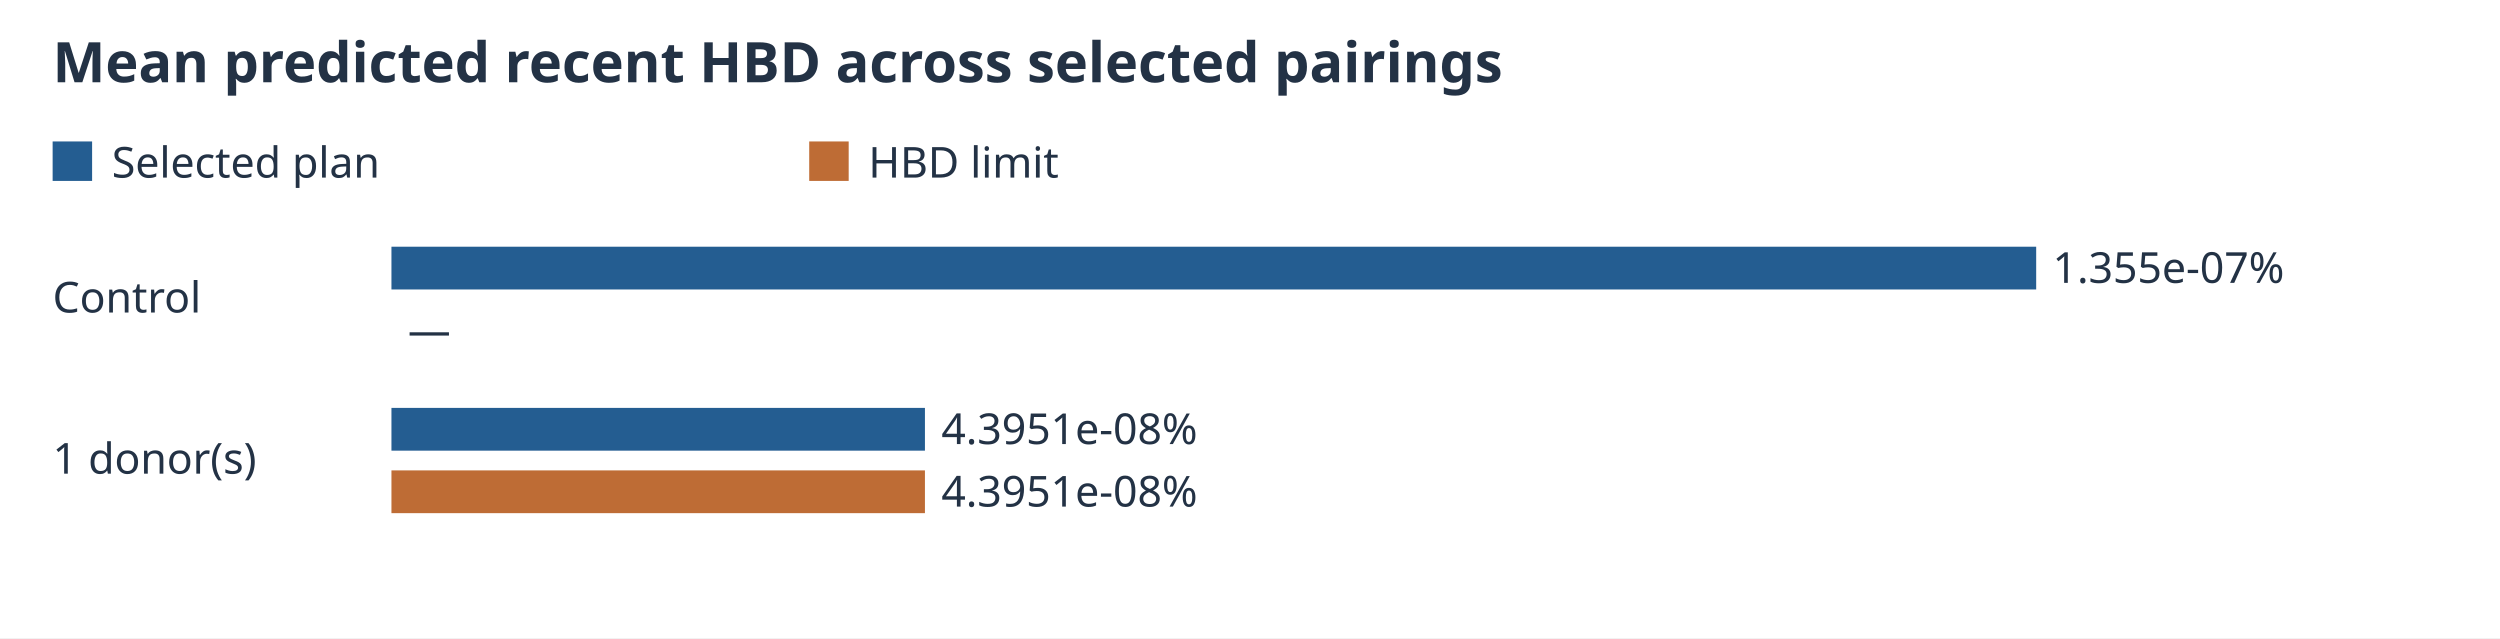
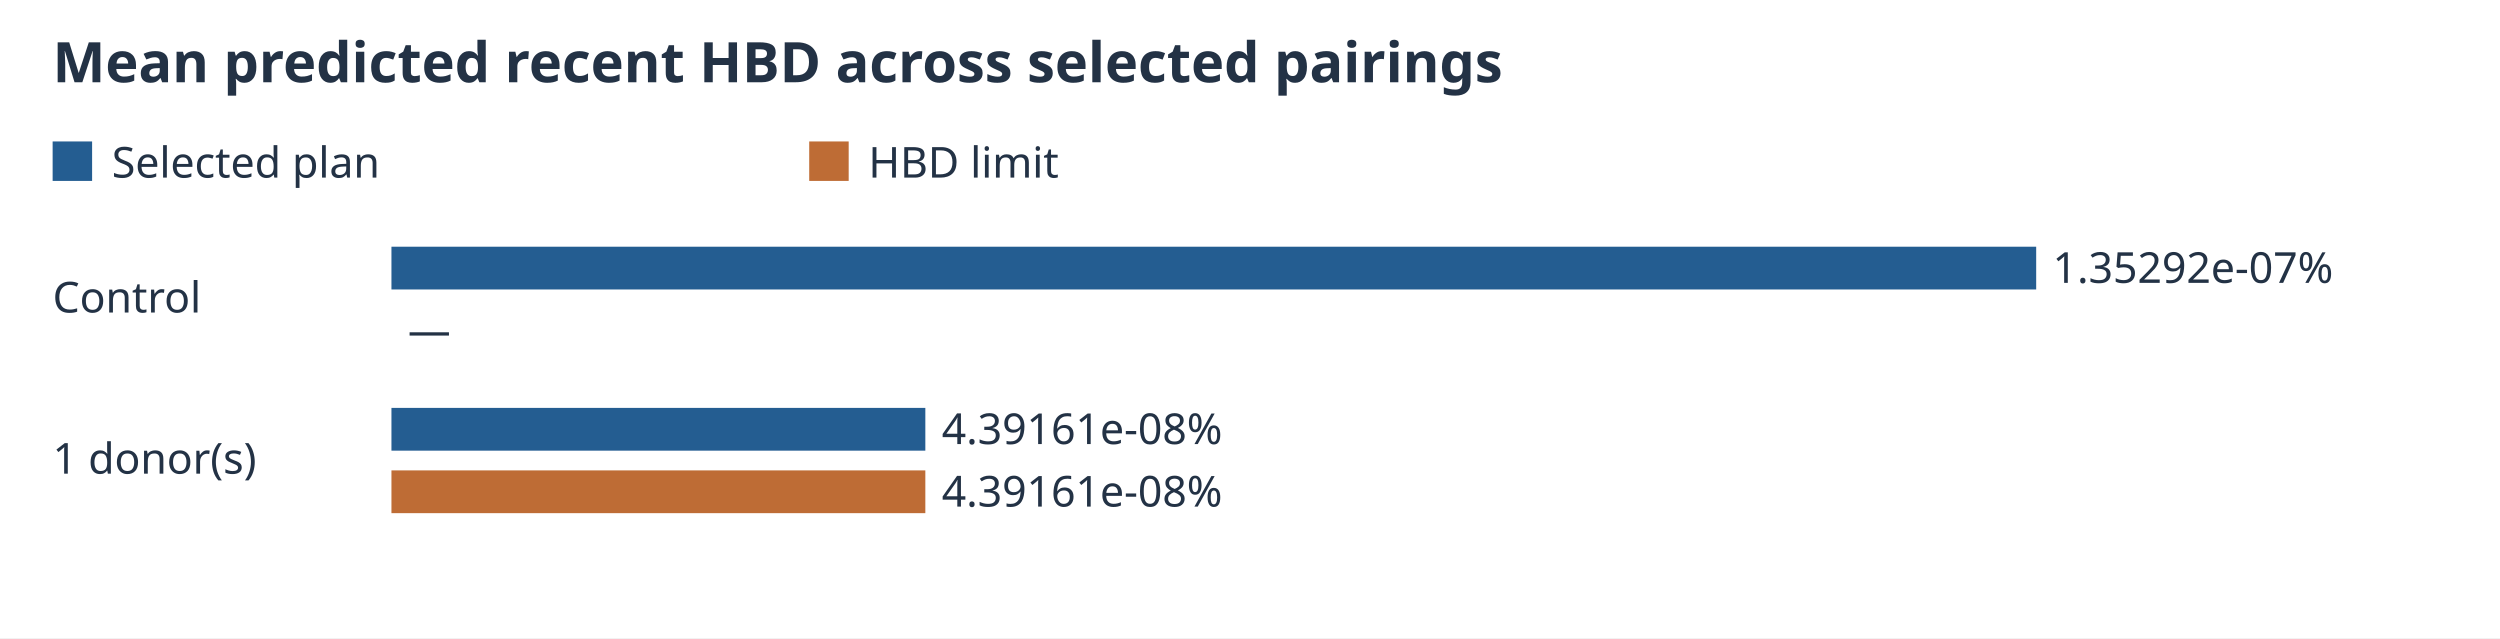
<svg xmlns="http://www.w3.org/2000/svg" viewBox="0 0 760 194" role="img" aria-label="Mean predicted recent HBD across selected pairings">
  <rect width="760" height="194" fill="#fff" />
  <g font-family="system-ui,sans-serif" font-size="13" fill="#233245">
    <text x="16" y="25" font-size="17" font-weight="600">Mean predicted recent HBD across selected pairings</text>
    <rect x="16" y="43" width="12" height="12" fill="#245d91" />
    <text x="34" y="54">Selected plan</text>
    <rect x="246" y="43" width="12" height="12" fill="#be6c35" />
    <text x="264" y="54">HBD limit</text>
    <text x="16" y="95">Control</text>
    <rect x="119" y="75" width="500.000" height="13" fill="#245d91" />
-     <text x="624.000" y="86">1.355e-07%</text>
+     <text x="624.000" y="86">1.35292e-07%</text>
    <rect x="119" y="94" width="0.000" height="13" fill="#be6c35" />
    <text x="124.000" y="105">—</text>
    <text x="16" y="144">1 donor(s)</text>
-     <rect x="119" y="124" width="162.181" height="13" fill="#245d91" />
-     <text x="286.181" y="135">4.3951e-08%</text>
-     <rect x="119" y="143" width="162.181" height="13" fill="#be6c35" />
-     <text x="286.181" y="154">4.3951e-08%</text>
+     <rect x="119" y="124" width="162.302" height="13" fill="#245d91" />
+     <text x="286.302" y="135">4.39161e-08%</text>
+     <rect x="119" y="143" width="162.302" height="13" fill="#be6c35" />
+     <text x="286.302" y="154">4.39161e-08%</text>
  </g>
</svg>
